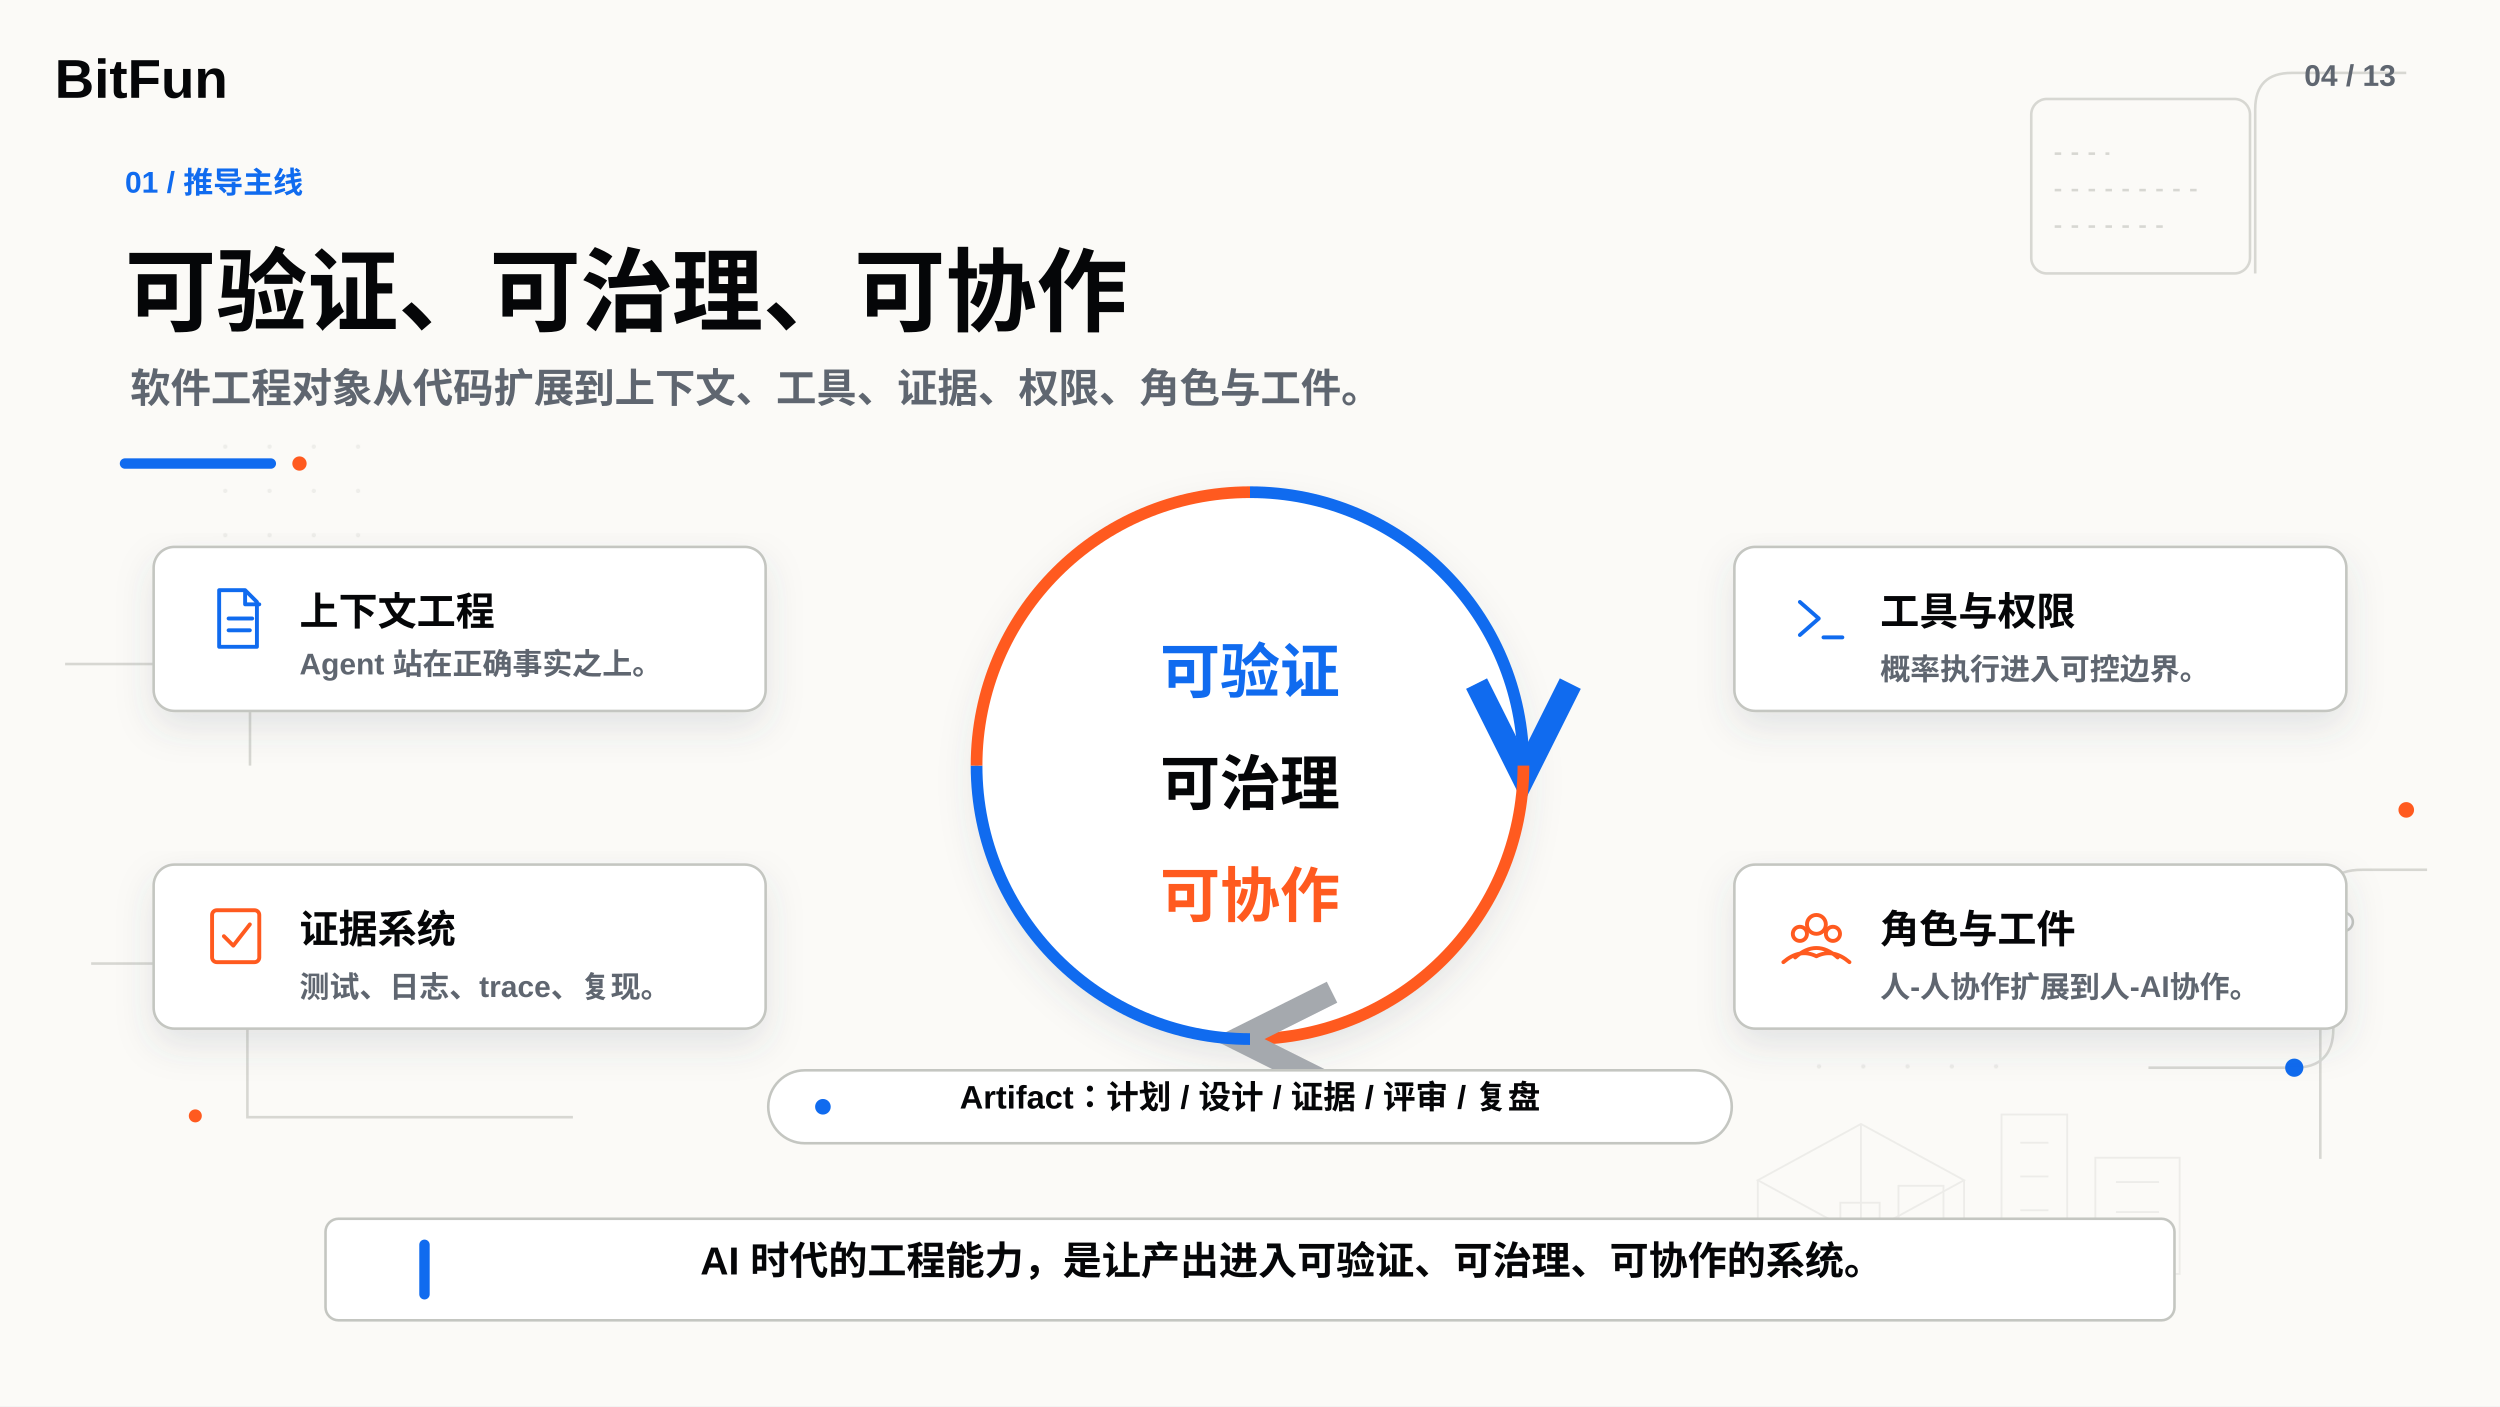
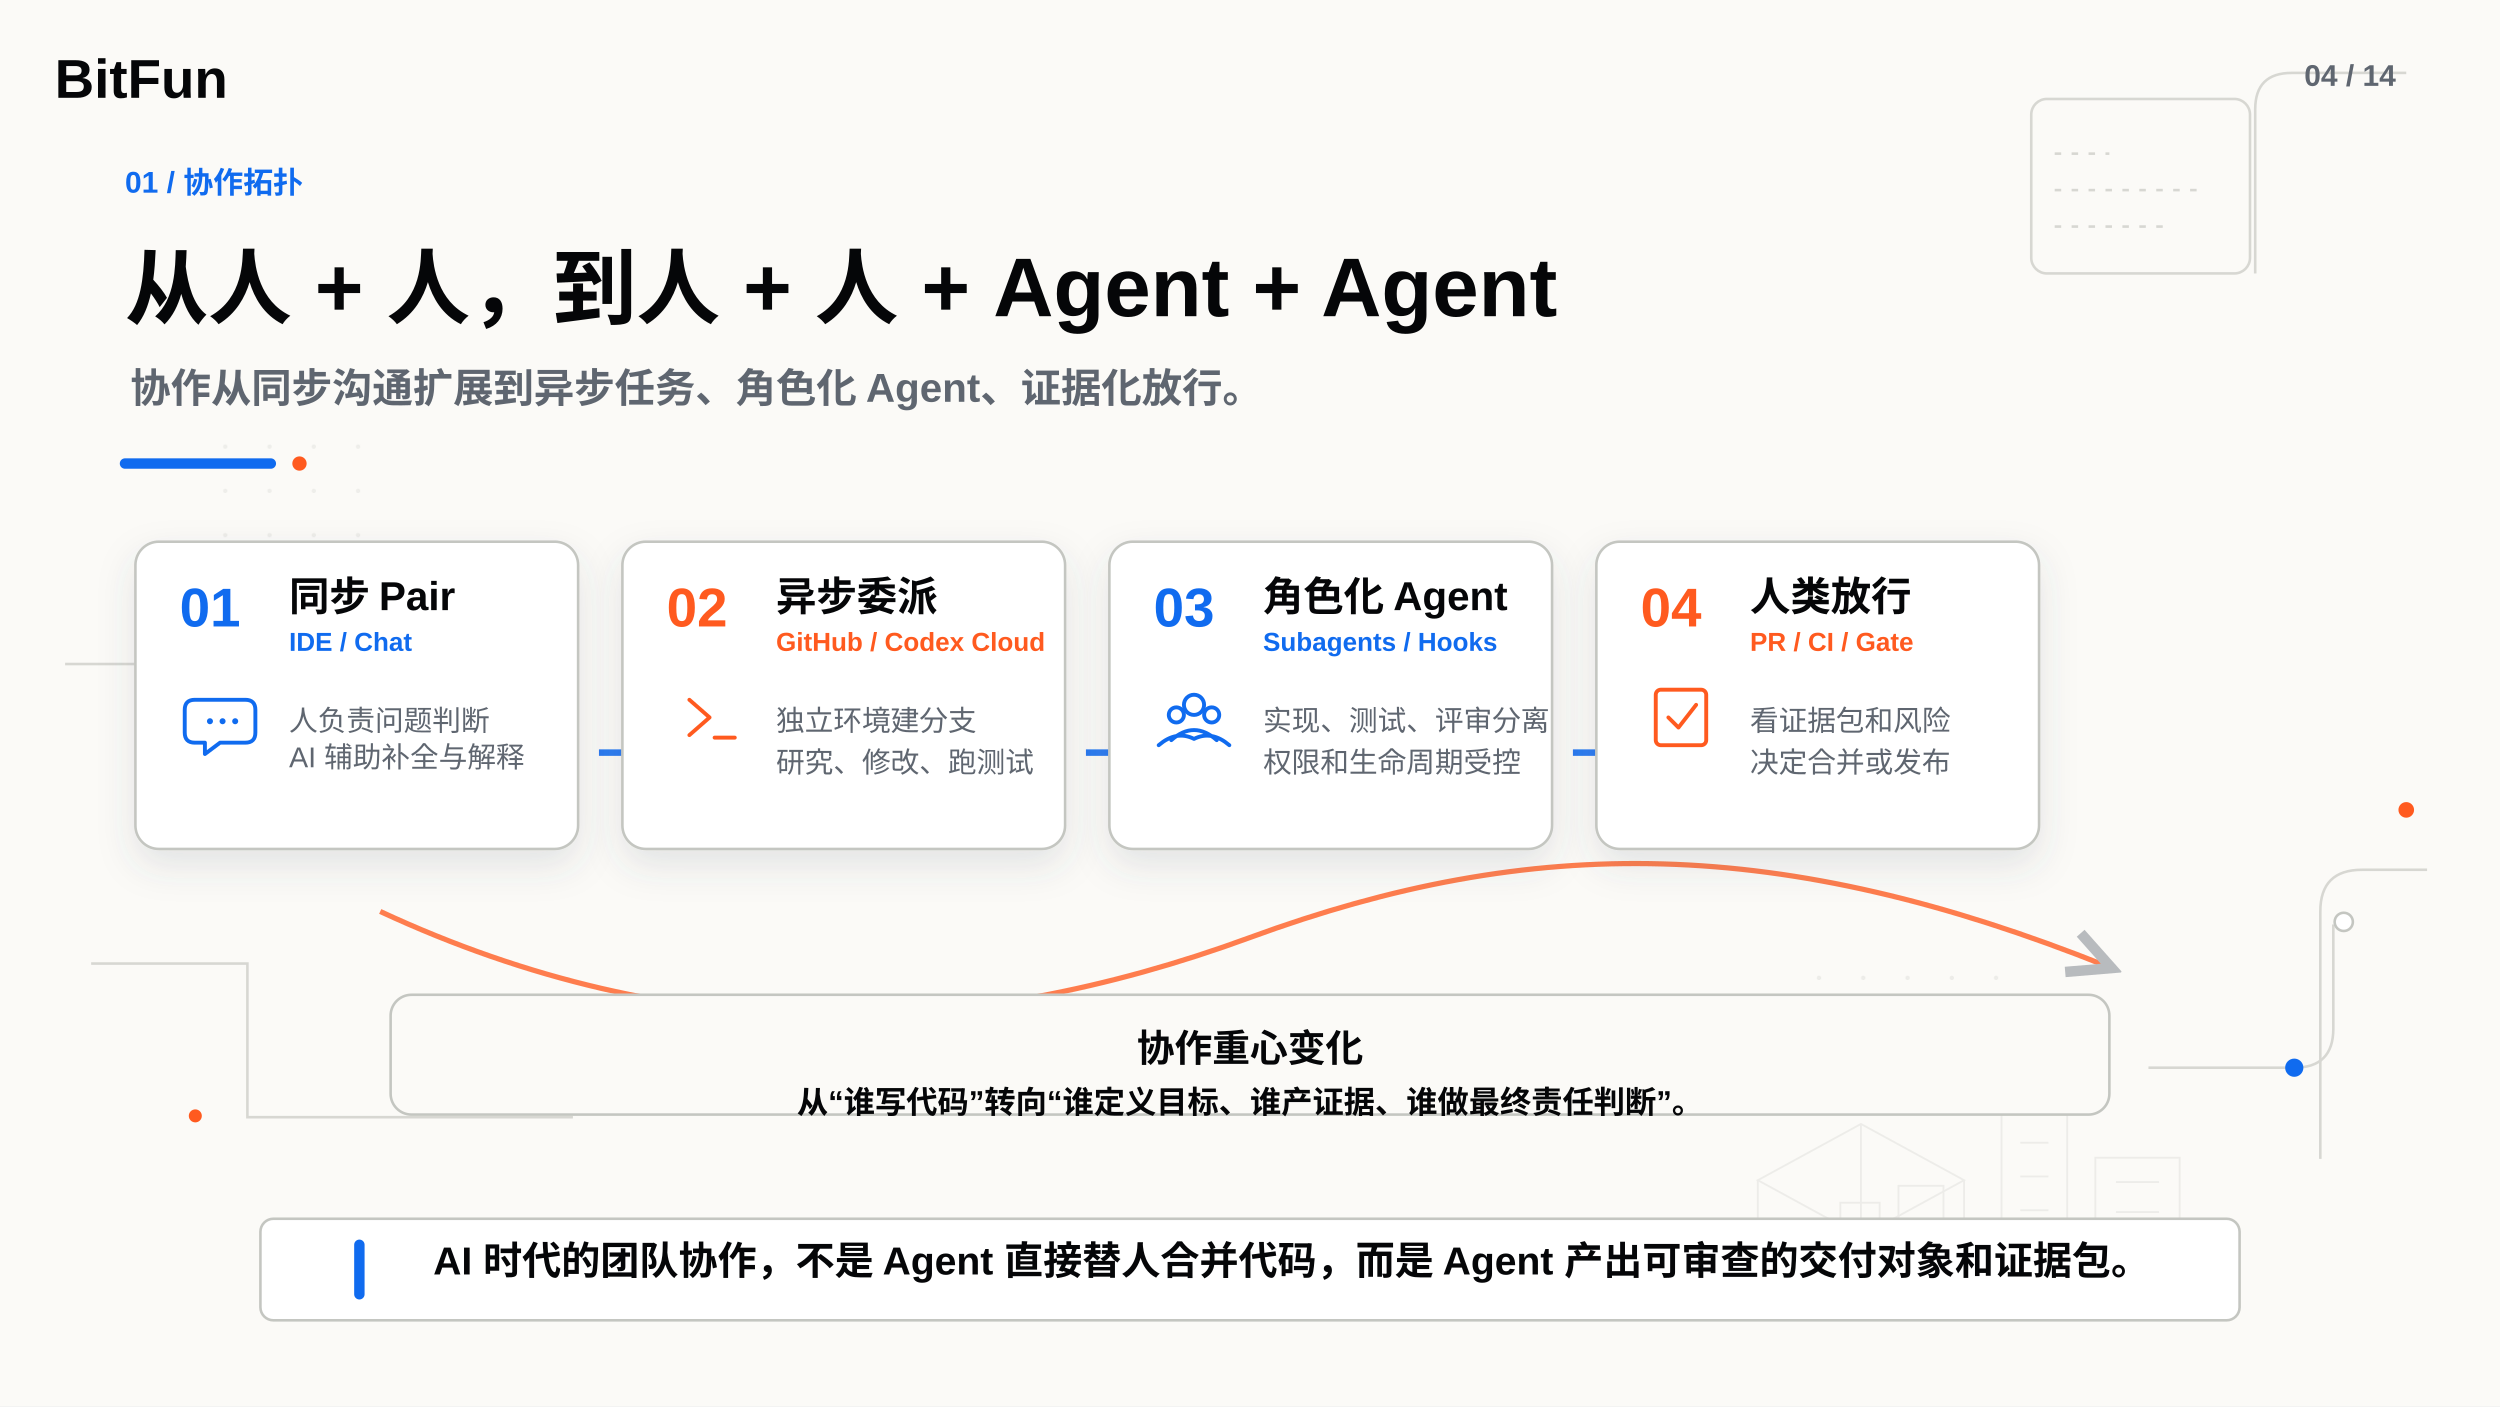
<svg xmlns="http://www.w3.org/2000/svg" width="1920" height="1080" viewBox="0 0 1920 1080">
  <defs>
    <pattern id="lightDots" width="34" height="34" patternUnits="userSpaceOnUse">
      <circle cx="3" cy="3" r="1.7" fill="#C4C6C1" opacity="0.55" />
    </pattern>
    <filter id="paperShadow" x="-18%" y="-18%" width="136%" height="150%">
      <feDropShadow dx="0" dy="12" stdDeviation="14" flood-color="#4B5563" flood-opacity="0.13" />
    </filter>
    <marker id="arrowBlue" markerWidth="12" markerHeight="12" refX="9" refY="6" orient="auto" markerUnits="strokeWidth">
      <path d="M2 2 L10 6 L2 10" fill="none" stroke="#106BEF" stroke-width="2" />
    </marker>
    <marker id="arrowGray" markerWidth="12" markerHeight="12" refX="9" refY="6" orient="auto" markerUnits="strokeWidth">
      <path d="M2 2 L10 6 L2 10" fill="none" stroke="#A5A9AE" stroke-width="2" />
    </marker>
  </defs>
  <rect width="1920" height="1080" fill="#FBFAF7" />
  <rect x="1560" y="76" width="168" height="134" rx="12" fill="none" stroke="#D7D7D2" stroke-width="2" />
  <path d="M1578 118 h42 m-42 28 h112 m-112 28 h88" stroke="#D7D7D2" stroke-width="2" stroke-dasharray="5 8" fill="none" />
  <path d="M1848 56 h-88 q-28 0 -28 28 v126" stroke="#D7D7D2" stroke-width="2" fill="none" />
  <path d="M1782 890 v-190 q0 -32 32 -32 h50" stroke="#D7D7D2" stroke-width="2" fill="none" />
  <path d="M1650 820 h112 q30 0 30 -30 v-80" stroke="#D7D7D2" stroke-width="2" fill="none" />
  <circle cx="1800" cy="708" r="7" fill="#FFFFFF" stroke="#C4C6C1" stroke-width="2" />
  <circle cx="1762" cy="820" r="7" fill="#106BEF" />
  <circle cx="1848" cy="622" r="6" fill="#FF5A1F" />
  <rect x="1378" y="720" width="180" height="120" fill="url(#lightDots)" opacity="0.48" />
  <rect x="152" y="318" width="128" height="96" fill="url(#lightDots)" opacity="0.42" />
  <path d="M70 740 h120 v118 h250" stroke="#D7D7D2" stroke-width="2" fill="none" />
  <path d="M50 510 h116 q26 0 26 26 v52" stroke="#D7D7D2" stroke-width="2" fill="none" />
  <circle cx="150" cy="857" r="5" fill="#FF5A1F" />
  <g opacity="0.26" transform="translate(1350 820) scale(0.72)">
    <path d="M0 120 L110 60 L220 120 L110 180 Z" fill="none" stroke="#C4C6C1" stroke-width="2" />
    <path d="M110 60 V180 M0 120 V220 M220 120 V220 M0 220 H320" stroke="#C4C6C1" stroke-width="2" fill="none" />
    <path d="M260 50 h70 v170 h-70 Z M280 80 h30 M280 116 h30 M280 152 h30" stroke="#C4C6C1" stroke-width="2" fill="none" />
    <path d="M360 96 h90 v124 h-90 Z M382 122 h46 M382 154 h46 M382 186 h46" stroke="#C4C6C1" stroke-width="2" fill="none" />
    <path d="M88 144 h42 v76 h-42 Z M150 126 h48 v94 h-48 Z" stroke="#C4C6C1" stroke-width="2" fill="none" />
  </g>
  <style>
      text { font-family: "Microsoft YaHei", "Noto Sans SC", "PingFang SC", "Segoe UI", Arial, sans-serif; dominant-baseline: hanging; }
      .brand5 { font-size: 42px; font-weight: 900; fill: #050608; }
      .num5 { font-family: "Arial", "Microsoft YaHei", sans-serif; font-weight: 900; fill: #050608; }
      .h15 { font-size: 68px; font-weight: 900; fill: #050608; letter-spacing: 0; }
      .h25 { font-size: 58px; font-weight: 900; fill: #050608; letter-spacing: 0; }
      .sub5 { font-size: 31px; font-weight: 560; fill: #5F6670; }
      .body5 { font-size: 30px; font-weight: 700; fill: #050608; }
      .muted5 { font-size: 24px; font-weight: 560; fill: #5F6670; }
      .label5 { font-size: 29px; font-weight: 900; fill: #050608; }
      .small5 { font-size: 23px; font-weight: 760; fill: #5F6670; }
      .micro5 { font-size: 19px; font-weight: 760; fill: #5F6670; }
    </style>
  <text x="42" y="46" class="brand5">BitFun</text>
-   <text x="1840" y="50" class="small5" text-anchor="end">04 / 13</text>
-   <text x="96" y="132" class="small5" style="fill:#106BEF;font-weight:900">01 / 推导主线</text>
-   <text x="96" y="188" class="h15" style="font-size:70px">可验证、可治理、可协作</text>
-   <text x="100" y="282" class="sub5">软件工程对象从代码扩展到上下文、工具、证据、权限、角色与工件。</text>
+   <text x="1840" y="50" class="small5" text-anchor="end">04 / 14</text>
+   <text x="96" y="132" class="small5" style="fill:#106BEF;font-weight:900">01 / 协作拓扑</text>
+   <text x="96" y="188" class="h15" style="font-size:64px">从人 + 人，到人 + 人 + Agent + Agent</text>
+   <text x="100" y="282" class="sub5">协作从同步沟通扩展到异步任务、角色化 Agent、证据化放行。</text>
  <path d="M96 356 h112" stroke="#106BEF" stroke-width="8" stroke-linecap="round" />
  <circle cx="230" cy="356" r="5.5" fill="#FF5A1F" />
-   <circle cx="960" cy="588" r="210" fill="#FFFFFF" stroke="#C4C6C1" stroke-width="3" filter="url(#paperShadow)" />
-   <path d="M960 378 A210 210 0 0 1 1170 588" stroke="#106BEF" stroke-width="9" fill="none" marker-end="url(#arrowBlue)" />
-   <path d="M1170 588 A210 210 0 0 1 960 798" stroke="#FF5A1F" stroke-width="9" fill="none" marker-end="url(#arrowGray)" />
-   <path d="M960 798 A210 210 0 0 1 750 588" stroke="#106BEF" stroke-width="9" fill="none" />
-   <path d="M750 588 A210 210 0 0 1 960 378" stroke="#FF5A1F" stroke-width="9" fill="none" />
-   <text x="960" y="492" class="num5" text-anchor="middle" style="font-size:46px;fill:#106BEF">可验证</text>
-   <text x="960" y="578" class="num5" text-anchor="middle" style="font-size:46px;fill:#050608">可治理</text>
-   <text x="960" y="664" class="num5" text-anchor="middle" style="font-size:46px;fill:#FF5A1F">可协作</text>
-   <rect x="118" y="420" width="470" height="126" rx="16" fill="#FFFFFF" stroke="#C4C6C1" stroke-width="2" filter="url(#paperShadow)" />
-   <g transform="translate(152 446) scale(0.90625)">
-     <path d="M18 8 h22 l10 10 v38 H18 Z M40 8 v12 h12 M26 32 h20 M26 42 h18" stroke="#106BEF" stroke-width="3.31" stroke-linecap="round" stroke-linejoin="round" fill="none" />
+   <path d="M460 578 H554 M834 578 H928 M1208 578 H1302" stroke="#106BEF" stroke-width="5" fill="none" marker-end="url(#arrowBlue)" opacity="0.88" />
+   <path d="M292 700 C520 806 742 800 960 720 S1368 642 1618 742" stroke="#FF5A1F" stroke-width="4" fill="none" marker-end="url(#arrowGray)" opacity="0.78" />
+   <rect x="104" y="416" width="340" height="236" rx="18" fill="#FFFFFF" stroke="#C4C6C1" stroke-width="2" filter="url(#paperShadow)" />
+   <text x="138" y="452" class="num5" style="font-size:42px;fill:#106BEF">01</text>
+   <text x="222" y="442" class="label5" style="font-size:31px">同步 Pair</text>
+   <text x="222" y="486" class="small5" style="font-size:20px;fill:#106BEF;font-weight:900">IDE / Chat</text>
+   <g transform="translate(138 520) scale(0.96875)">
+     <path d="M12 18 h40 q8 0 8 8 v18 q0 8 -8 8 H32 l-12 9 v-9 h-8 q-8 0 -8-8 V26 q0-8 8-8 Z" stroke="#106BEF" stroke-width="3.097" stroke-linecap="round" stroke-linejoin="round" fill="none" />
+     <circle cx="24" cy="35" r="2.4" fill="#106BEF" />
+     <circle cx="34" cy="35" r="2.4" fill="#106BEF" />
+     <circle cx="44" cy="35" r="2.4" fill="#106BEF" />
  </g>
-   <text x="230" y="454" class="label5" style="font-size:30px">上下文工程</text>
-   <text x="230" y="502" class="small5" style="font-size:23px;fill:#5F6670;font-weight:640">Agent 站在正确事实之上。</text>
-   <rect x="1332" y="420" width="470" height="126" rx="16" fill="#FFFFFF" stroke="#C4C6C1" stroke-width="2" filter="url(#paperShadow)" />
-   <g transform="translate(1366 446) scale(0.90625)">
-     <path d="M18 18 L34 32 L18 46" stroke="#106BEF" stroke-width="3.31" stroke-linecap="round" stroke-linejoin="round" fill="none" />
-     <path d="M38 48 h16" stroke="#106BEF" stroke-width="3.31" stroke-linecap="round" stroke-linejoin="round" fill="none" />
+   <text x="222" y="542" class="small5" style="font-size:22px;fill:#5F6670;font-weight:540">人负责问题判断</text>
+   <text x="222" y="574" class="small5" style="font-size:22px;fill:#5F6670;font-weight:540">AI 辅助补全与解释</text>
+   <rect x="478" y="416" width="340" height="236" rx="18" fill="#FFFFFF" stroke="#C4C6C1" stroke-width="2" filter="url(#paperShadow)" />
+   <text x="512" y="452" class="num5" style="font-size:42px;fill:#FF5A1F">02</text>
+   <text x="596" y="442" class="label5" style="font-size:31px">异步委派</text>
+   <text x="596" y="486" class="small5" style="font-size:20px;fill:#FF5A1F;font-weight:900">GitHub / Codex Cloud</text>
+   <g transform="translate(512 520) scale(0.96875)">
+     <path d="M18 18 L34 32 L18 46" stroke="#FF5A1F" stroke-width="3.097" stroke-linecap="round" stroke-linejoin="round" fill="none" />
+     <path d="M38 48 h16" stroke="#FF5A1F" stroke-width="3.097" stroke-linecap="round" stroke-linejoin="round" fill="none" />
  </g>
-   <text x="1444" y="454" class="label5" style="font-size:30px">工具与权限</text>
-   <text x="1444" y="502" class="small5" style="font-size:23px;fill:#5F6670;font-weight:640">概率执行进入可控边界。</text>
-   <rect x="118" y="664" width="470" height="126" rx="16" fill="#FFFFFF" stroke="#C4C6C1" stroke-width="2" filter="url(#paperShadow)" />
-   <g transform="translate(152 690) scale(0.90625)">
-     <rect x="12" y="10" width="40" height="44" rx="4" stroke="#FF5A1F" stroke-width="3.31" stroke-linecap="round" stroke-linejoin="round" fill="none" />
-     <path d="M22 32 l8 8 l14 -18" stroke="#FF5A1F" stroke-width="3.31" stroke-linecap="round" stroke-linejoin="round" fill="none" />
+   <text x="596" y="542" class="small5" style="font-size:22px;fill:#5F6670;font-weight:540">独立环境建分支</text>
+   <text x="596" y="574" class="small5" style="font-size:22px;fill:#5F6670;font-weight:540">研究、修改、跑测试</text>
+   <rect x="852" y="416" width="340" height="236" rx="18" fill="#FFFFFF" stroke="#C4C6C1" stroke-width="2" filter="url(#paperShadow)" />
+   <text x="886" y="452" class="num5" style="font-size:42px;fill:#106BEF">03</text>
+   <text x="970" y="442" class="label5" style="font-size:31px">角色化 Agent</text>
+   <text x="970" y="486" class="small5" style="font-size:20px;fill:#106BEF;font-weight:900">Subagents / Hooks</text>
+   <g transform="translate(886 520) scale(0.96875)">
+     <circle cx="32" cy="22" r="8" stroke="#106BEF" stroke-width="3.097" stroke-linecap="round" stroke-linejoin="round" fill="none" />
+     <circle cx="18" cy="30" r="6" stroke="#106BEF" stroke-width="3.097" stroke-linecap="round" stroke-linejoin="round" fill="none" />
+     <circle cx="46" cy="30" r="6" stroke="#106BEF" stroke-width="3.097" stroke-linecap="round" stroke-linejoin="round" fill="none" />
+     <path d="M14 50 q18 -16 36 0 M4 54 q14 -12 28 -5 M32 49 q14 -7 28 5" stroke="#106BEF" stroke-width="3.097" stroke-linecap="round" stroke-linejoin="round" fill="none" />
  </g>
-   <text x="230" y="698" class="label5" style="font-size:30px">证据系统</text>
-   <text x="230" y="746" class="small5" style="font-size:23px;fill:#5F6670;font-weight:640">测试、日志、trace、复现。</text>
-   <rect x="1332" y="664" width="470" height="126" rx="16" fill="#FFFFFF" stroke="#C4C6C1" stroke-width="2" filter="url(#paperShadow)" />
-   <g transform="translate(1366 690) scale(0.90625)">
-     <circle cx="32" cy="22" r="8" stroke="#FF5A1F" stroke-width="3.31" stroke-linecap="round" stroke-linejoin="round" fill="none" />
-     <circle cx="18" cy="30" r="6" stroke="#FF5A1F" stroke-width="3.31" stroke-linecap="round" stroke-linejoin="round" fill="none" />
-     <circle cx="46" cy="30" r="6" stroke="#FF5A1F" stroke-width="3.31" stroke-linecap="round" stroke-linejoin="round" fill="none" />
-     <path d="M14 50 q18 -16 36 0 M4 54 q14 -12 28 -5 M32 49 q14 -7 28 5" stroke="#FF5A1F" stroke-width="3.31" stroke-linecap="round" stroke-linejoin="round" fill="none" />
+   <text x="970" y="542" class="small5" style="font-size:22px;fill:#5F6670;font-weight:540">实现、测试、评审分离</text>
+   <text x="970" y="574" class="small5" style="font-size:22px;fill:#5F6670;font-weight:540">权限和生命周期受控</text>
+   <rect x="1226" y="416" width="340" height="236" rx="18" fill="#FFFFFF" stroke="#C4C6C1" stroke-width="2" filter="url(#paperShadow)" />
+   <text x="1260" y="452" class="num5" style="font-size:42px;fill:#FF5A1F">04</text>
+   <text x="1344" y="442" class="label5" style="font-size:31px">人类放行</text>
+   <text x="1344" y="486" class="small5" style="font-size:20px;fill:#FF5A1F;font-weight:900">PR / CI / Gate</text>
+   <g transform="translate(1260 520) scale(0.96875)">
+     <rect x="12" y="10" width="40" height="44" rx="4" stroke="#FF5A1F" stroke-width="3.097" stroke-linecap="round" stroke-linejoin="round" fill="none" />
+     <path d="M22 32 l8 8 l14 -18" stroke="#FF5A1F" stroke-width="3.097" stroke-linecap="round" stroke-linejoin="round" fill="none" />
  </g>
-   <text x="1444" y="698" class="label5" style="font-size:30px">角色与工件</text>
-   <text x="1444" y="746" class="small5" style="font-size:23px;fill:#5F6670;font-weight:640">人-人协作扩展到人-AI协作。</text>
-   <rect x="590" y="822" width="740" height="56" rx="28" fill="#FFFFFF" stroke="#C4C6C1" stroke-width="2" />
-   <circle cx="632" cy="850" r="6" fill="#106BEF" />
-   <text x="960" y="834" class="small5" text-anchor="middle" style="font-size:25px;fill:#050608;font-weight:900">Artifact：计划 / 设计 / 证据 / 评审 / 复盘</text>
-   <rect x="250" y="936" width="1420" height="78" rx="10" fill="#FFFFFF" stroke="#C4C6C1" stroke-width="2" />
-   <path d="M326 956 v38" stroke="#106BEF" stroke-width="8" stroke-linecap="round" />
-   <text x="992" y="958" class="body5" text-anchor="middle" style="font-size:30px">AI 时代的工程能力，是让产出进入可验证、可治理、可协作的系统。</text>
+   <text x="1344" y="542" class="small5" style="font-size:22px;fill:#5F6670;font-weight:540">看证据包和风险</text>
+   <text x="1344" y="574" class="small5" style="font-size:22px;fill:#5F6670;font-weight:540">决定合并或发布</text>
+   <rect x="300" y="764" width="1320" height="92" rx="16" fill="#FBFAF7" stroke="#C4C6C1" stroke-width="2" />
+   <text x="960" y="790" class="label5" text-anchor="middle" style="font-size:29px">协作重心变化</text>
+   <text x="960" y="834" class="small5" text-anchor="middle" style="font-size:24px;fill:#050608;font-weight:850">从“谁写代码”转向“谁定义目标、谁产证据、谁做最终责任判断”。</text>
+   <rect x="200" y="936" width="1520" height="78" rx="10" fill="#FFFFFF" stroke="#C4C6C1" stroke-width="2" />
+   <path d="M276 956 v38" stroke="#106BEF" stroke-width="8" stroke-linecap="round" />
+   <text x="992" y="958" class="body5" text-anchor="middle" style="font-size:30px">AI 时代的团队协作，不是 Agent 直接替人合并代码，而是 Agent 产出可审查的交付对象和证据包。</text>
</svg>
